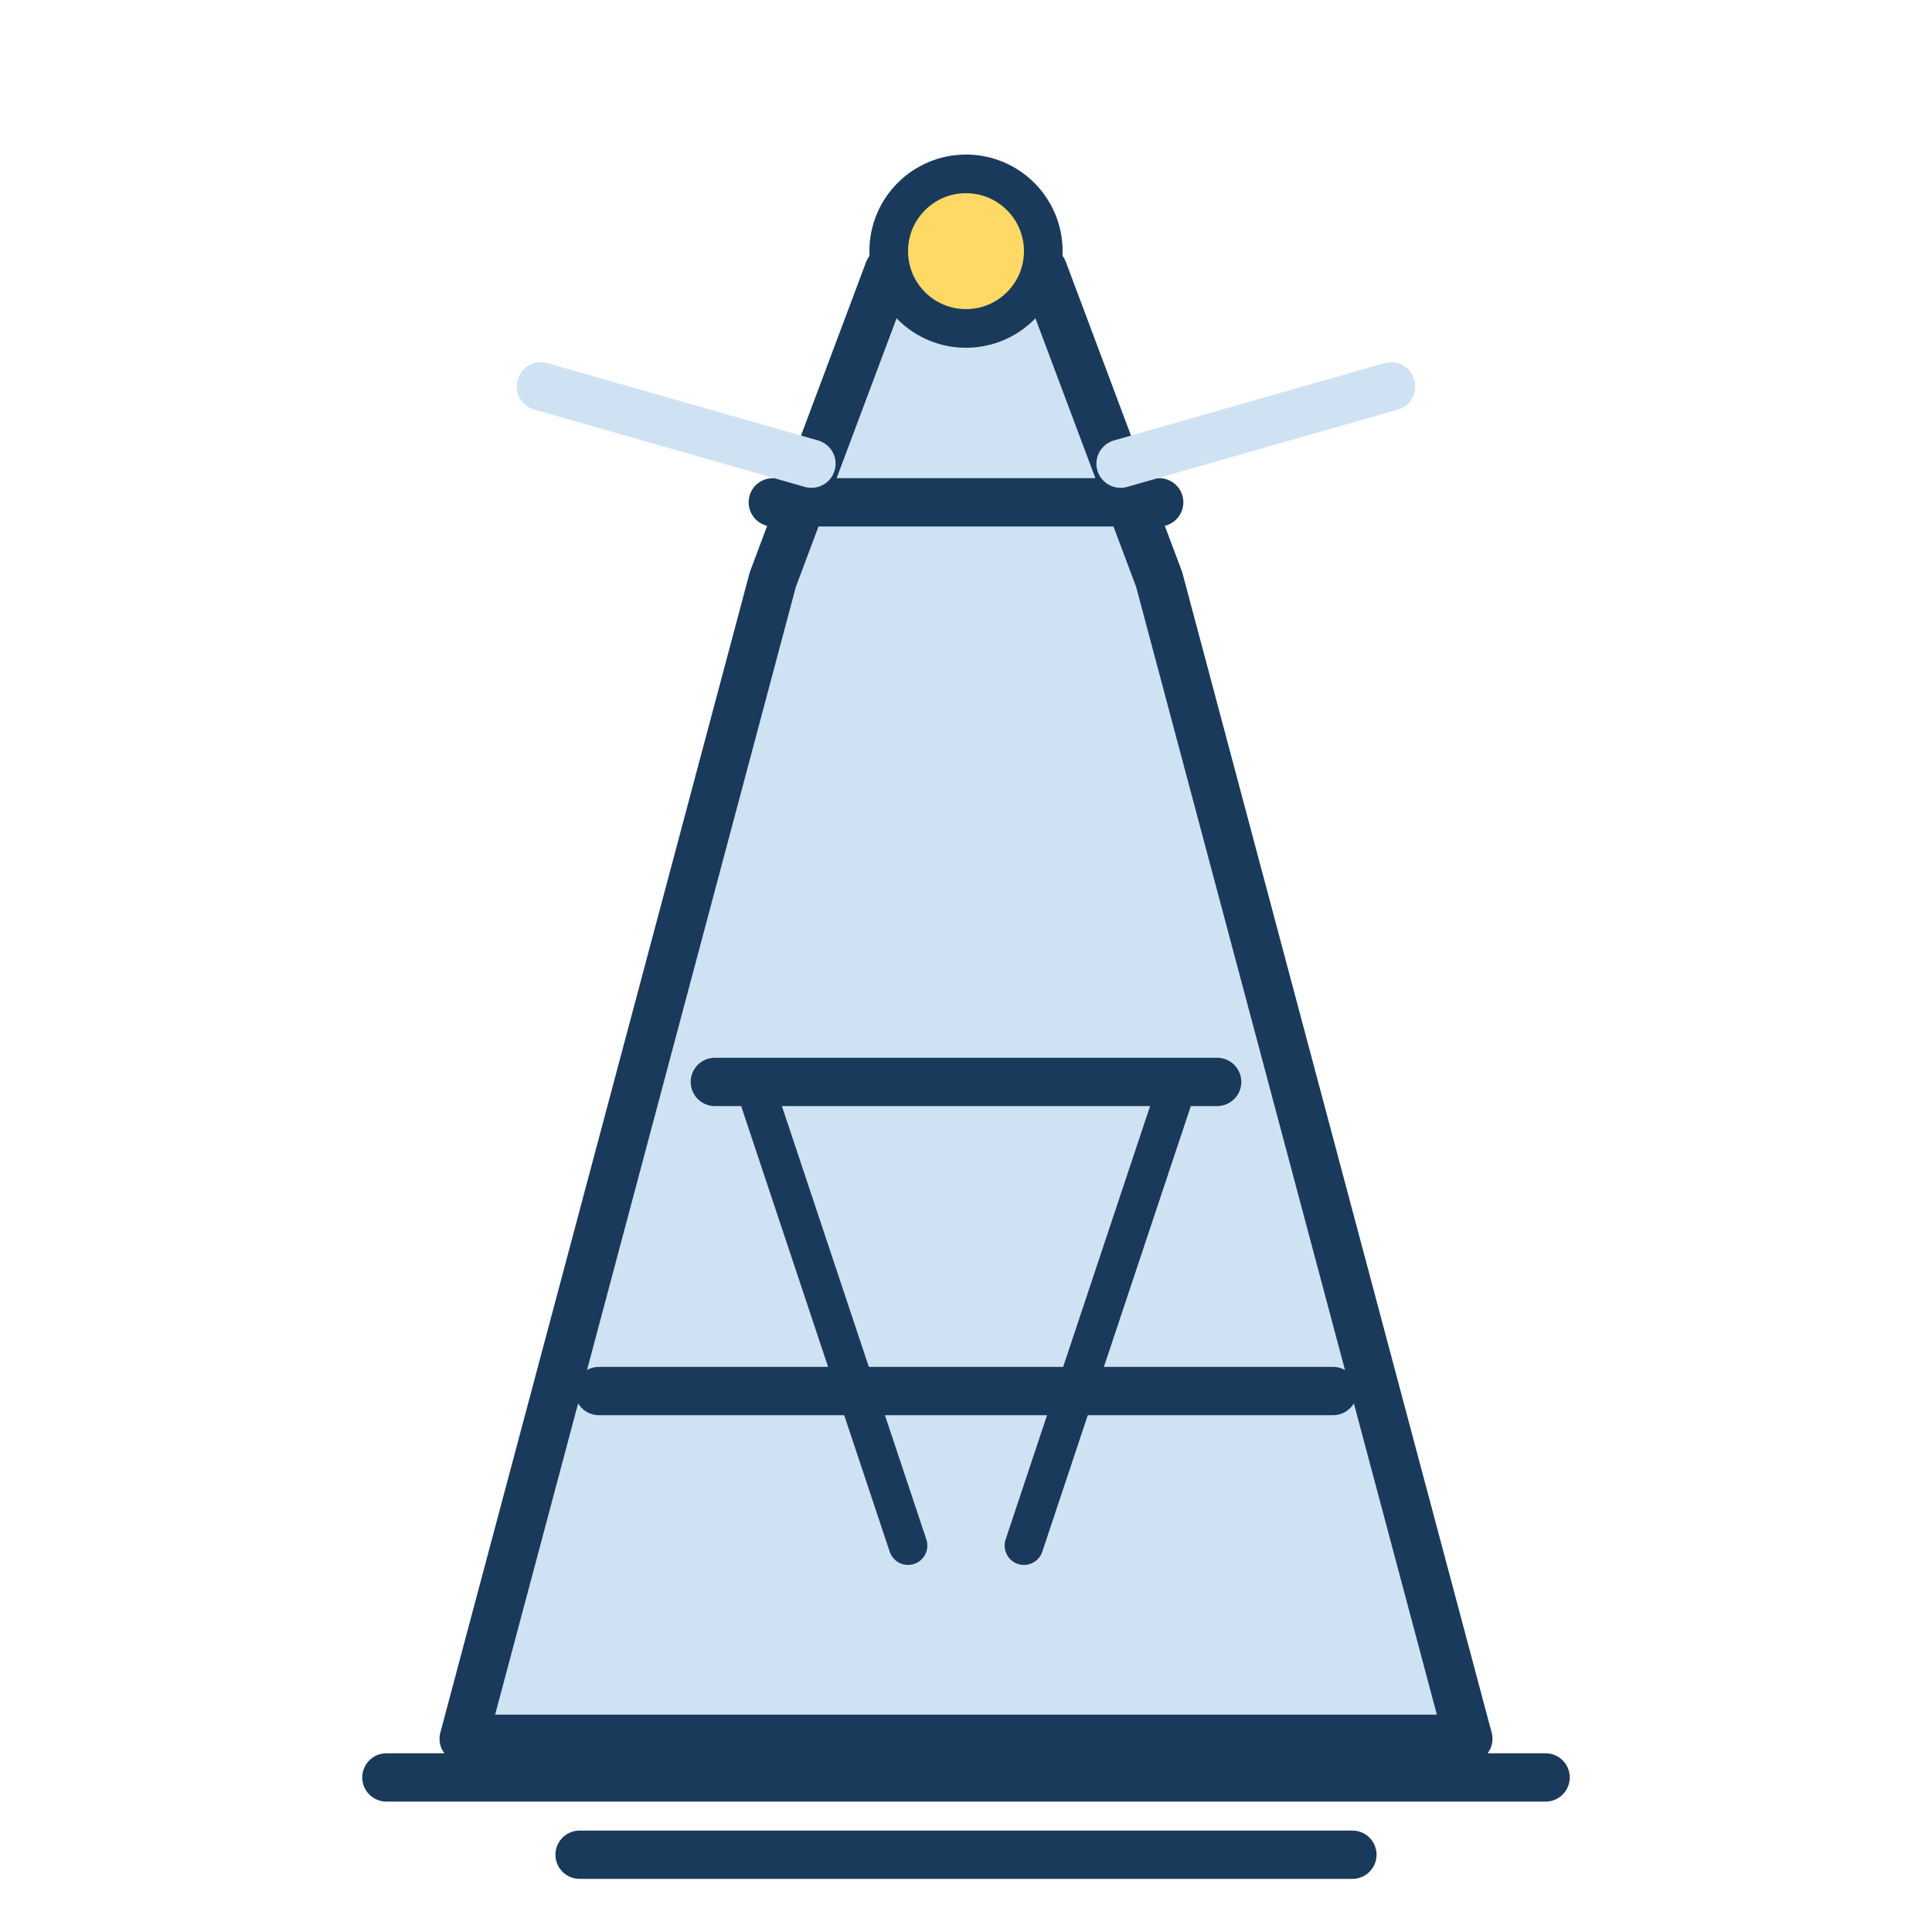
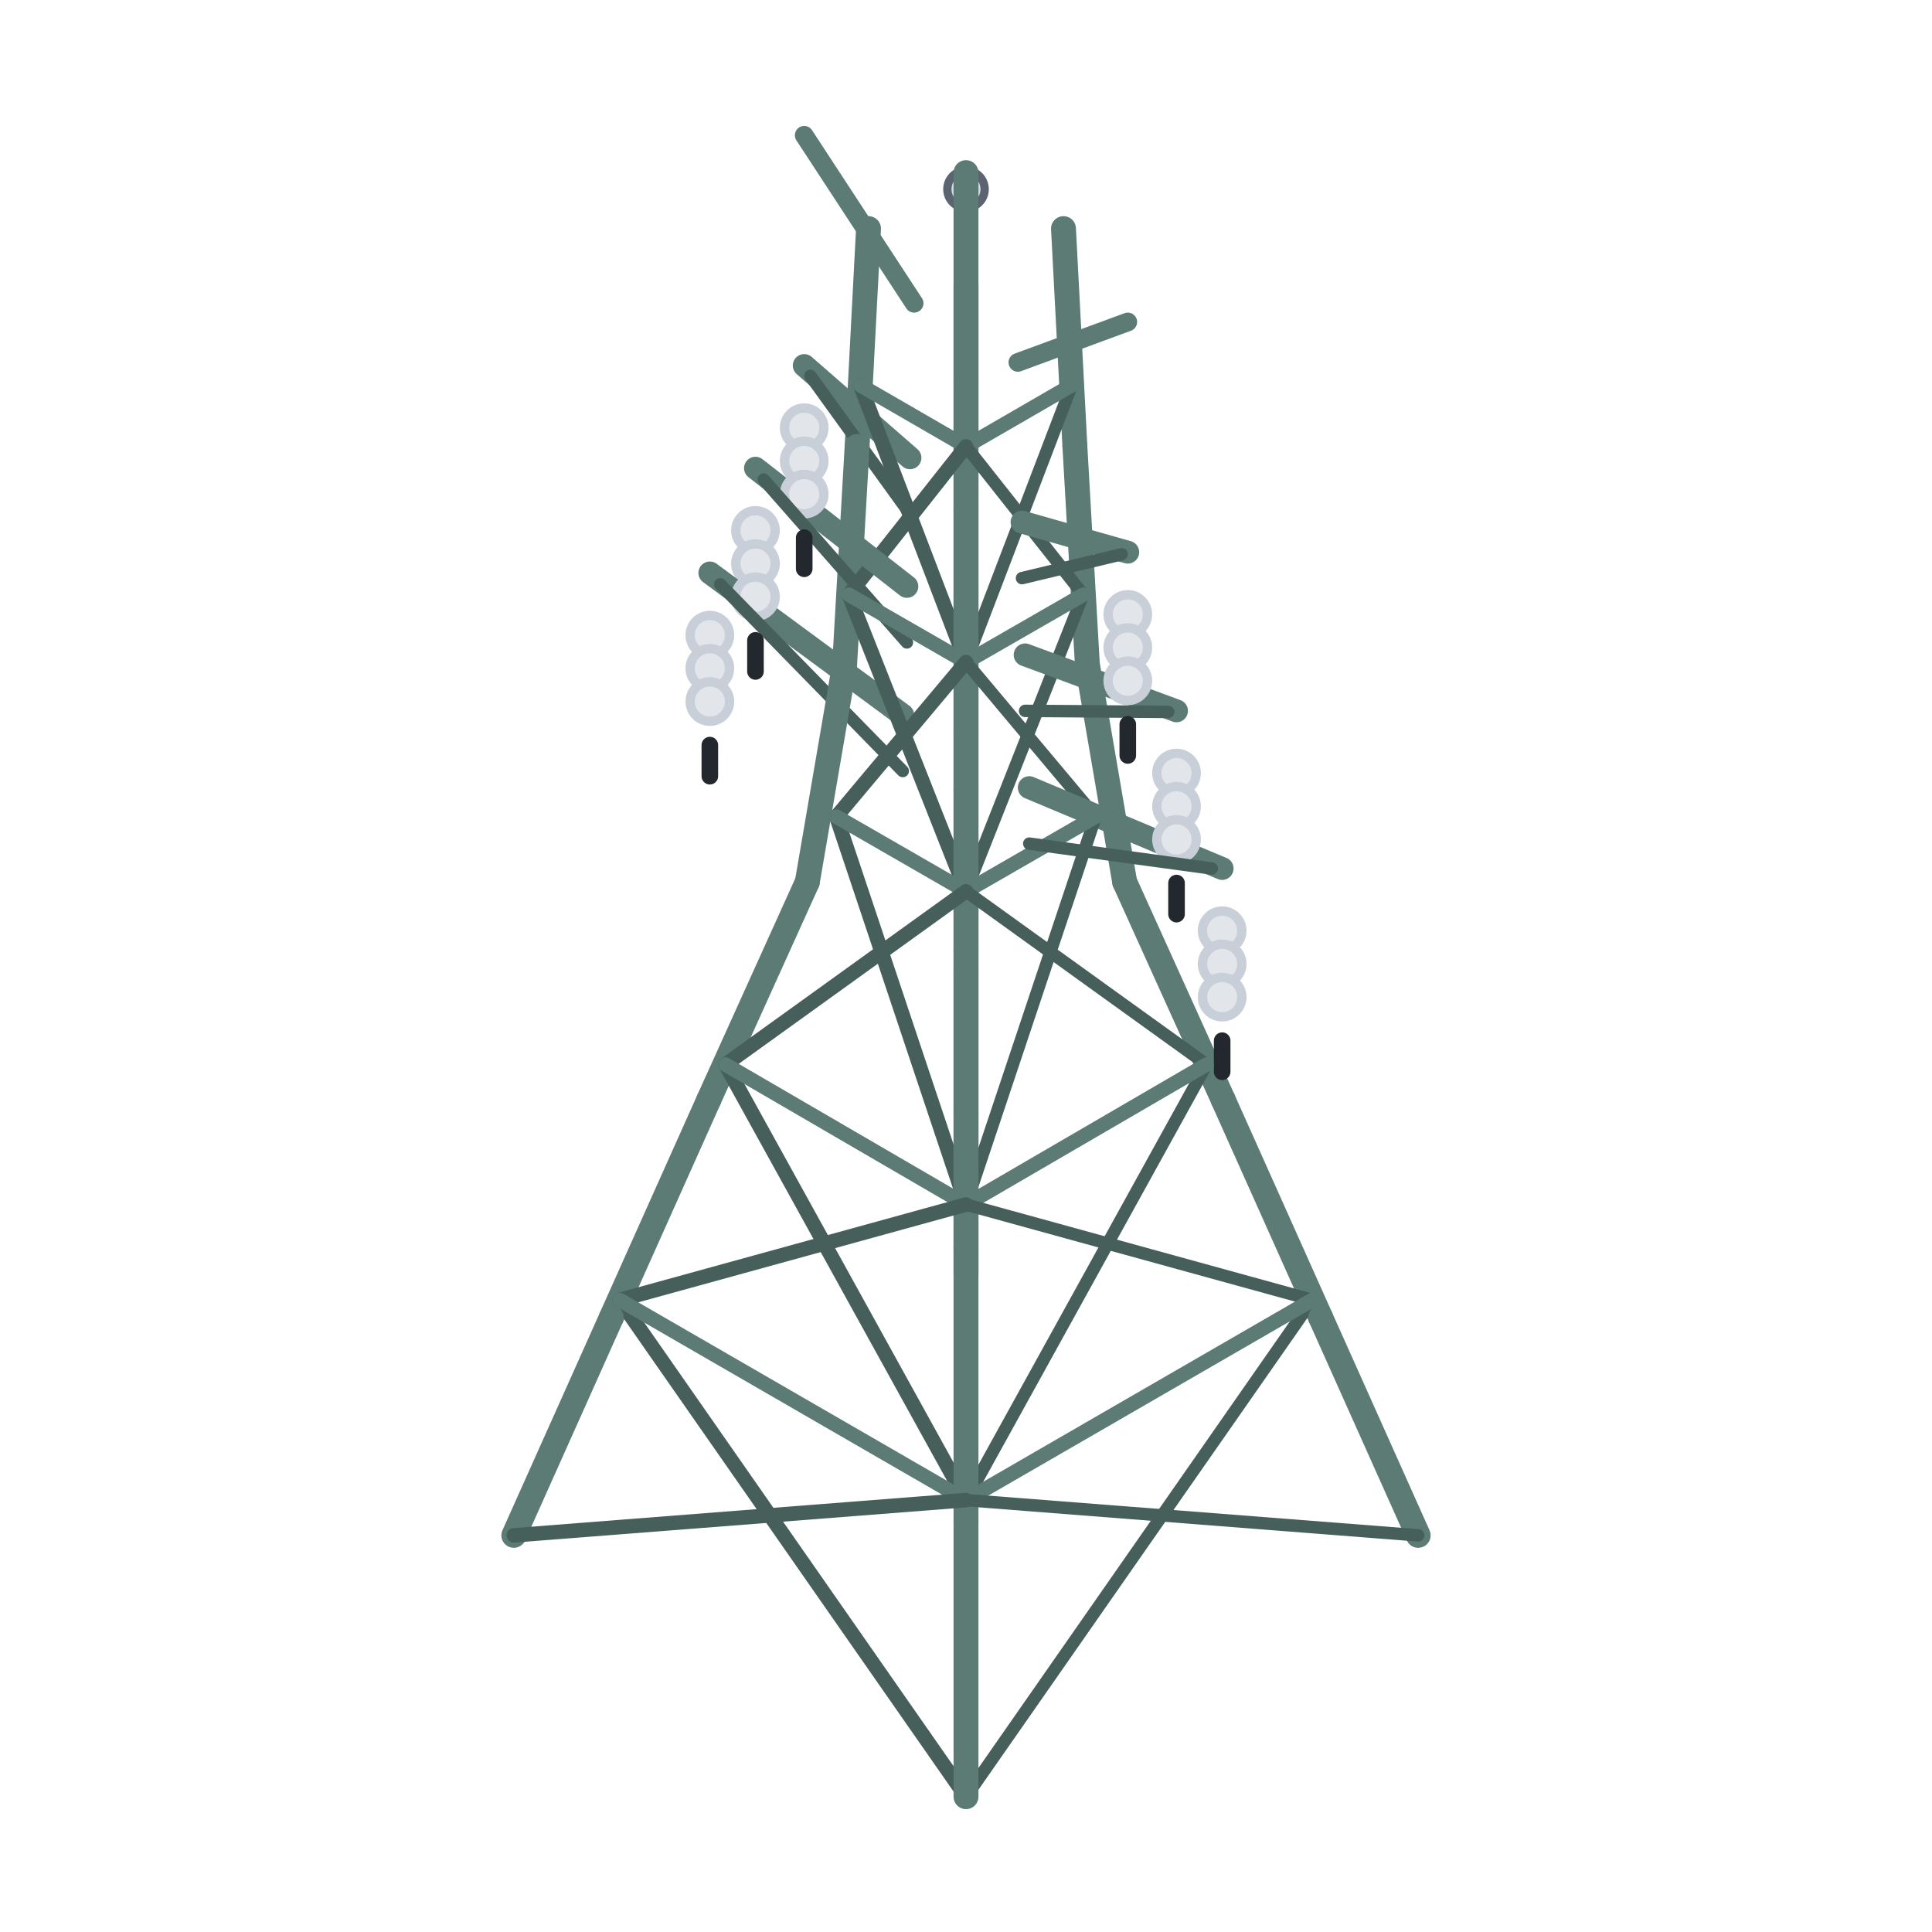
<svg xmlns="http://www.w3.org/2000/svg" viewBox="0 0 100 100" width="100" height="100">
-   <path d="M24 90 L40 30 L46 14 L54 14 L60 30 L76 90 Z" fill="#cfe2f3" stroke="#1a3a5c" stroke-width="2.5" stroke-linejoin="round" />
-   <line x1="31" y1="72" x2="69" y2="72" stroke="#1a3a5c" stroke-width="2.5" stroke-linecap="round" />
-   <line x1="37" y1="56" x2="63" y2="56" stroke="#1a3a5c" stroke-width="2.5" stroke-linecap="round" />
-   <line x1="39" y1="56" x2="47" y2="80" stroke="#1a3a5c" stroke-width="2" stroke-linecap="round" />
-   <line x1="61" y1="56" x2="53" y2="80" stroke="#1a3a5c" stroke-width="2" stroke-linecap="round" />
-   <line x1="40" y1="26" x2="60" y2="26" stroke="#1a3a5c" stroke-width="2.5" stroke-linecap="round" />
-   <line x1="28" y1="20" x2="42" y2="24" stroke="#cfe2f3" stroke-width="2.5" stroke-linecap="round" />
-   <line x1="72" y1="20" x2="58" y2="24" stroke="#cfe2f3" stroke-width="2.5" stroke-linecap="round" />
-   <line x1="20" y1="92" x2="80" y2="92" stroke="#1a3a5c" stroke-width="2.5" stroke-linecap="round" />
-   <line x1="30" y1="96" x2="70" y2="96" stroke="#1a3a5c" stroke-width="2.5" stroke-linecap="round" />
-   <circle cx="50" cy="13" r="4" fill="#ffd966" stroke="#1a3a5c" stroke-width="2" />
+   <g transform="translate(50.00 79.47) scale(0.5368)">
+     <line x1="-5.0" y1="-118.8" x2="-15.6" y2="-135.0" stroke="#5c7b74" stroke-width="1.8" stroke-linecap="round" />
+     <circle cx="0.0" cy="-129.8" r="1.8" fill="#d5dbe3" stroke="#5b6470" stroke-width="0.8" />
+     <line x1="0.0" y1="-111.1" x2="0.0" y2="-131.4" stroke="#5c7b74" stroke-width="2.4" stroke-linecap="round" />
+     <line x1="0.0" y1="-113.4" x2="0.0" y2="-129.8" stroke="#5c7b74" stroke-width="1.8" stroke-linecap="round" />
+     <line x1="-10.5" y1="-105.0" x2="-9.4" y2="-126.0" stroke="#5c7b74" stroke-width="2.4" stroke-linecap="round" />
+     <line x1="10.5" y1="-105.0" x2="9.4" y2="-126.0" stroke="#5c7b74" stroke-width="2.4" stroke-linecap="round" />
+     <line x1="0.0" y1="-98.9" x2="0.0" y2="-120.6" stroke="#5c7b74" stroke-width="2.4" stroke-linecap="round" />
+     <line x1="5.0" y1="-113.1" x2="15.6" y2="-117.0" stroke="#5c7b74" stroke-width="1.8" stroke-linecap="round" />
+     <line x1="-5.4" y1="-103.9" x2="-15.6" y2="-112.8" stroke="#5c7b74" stroke-width="2.2" stroke-linecap="round" />
+     <line x1="-5.4" y1="-98.5" x2="-15.0" y2="-111.8" stroke="#465f5a" stroke-width="1.2" stroke-linecap="round" />
+     <line x1="0.0" y1="-90.7" x2="0.0" y2="-111.1" stroke="#5c7b74" stroke-width="2.4" stroke-linecap="round" />
+     <line x1="0.0" y1="-84.2" x2="-10.2" y2="-110.9" stroke="#465f5a" stroke-width="1.4" stroke-linecap="round" />
+     <line x1="0.0" y1="-84.2" x2="10.2" y2="-110.9" stroke="#465f5a" stroke-width="1.2" stroke-linecap="round" />
+     <line x1="-10.2" y1="-110.9" x2="0.0" y2="-105.0" stroke="#5c7b74" stroke-width="1.4" stroke-linecap="round" />
+     <line x1="10.2" y1="-110.9" x2="0.0" y2="-105.0" stroke="#5c7b74" stroke-width="1.4" stroke-linecap="round" />
+     <circle cx="-15.6" cy="-106.8" r="1.9" fill="#e2e6eb" stroke="#c9cfd8" stroke-width="0.9" />
+     <circle cx="-15.6" cy="-103.6" r="1.9" fill="#e2e6eb" stroke="#c9cfd8" stroke-width="0.9" />
+     <line x1="-11.7" y1="-84.0" x2="-10.5" y2="-105.0" stroke="#5c7b74" stroke-width="2.4" stroke-linecap="round" />
+     <line x1="11.7" y1="-84.0" x2="10.5" y2="-105.0" stroke="#5c7b74" stroke-width="2.4" stroke-linecap="round" />
+     <line x1="-11.3" y1="-90.7" x2="0.0" y2="-105.0" stroke="#465f5a" stroke-width="1.4" stroke-linecap="round" />
+     <line x1="11.3" y1="-90.7" x2="0.0" y2="-105.0" stroke="#465f5a" stroke-width="1.2" stroke-linecap="round" />
+     <line x1="-5.7" y1="-91.5" x2="-20.3" y2="-102.9" stroke="#5c7b74" stroke-width="2.2" stroke-linecap="round" />
+     <circle cx="-15.6" cy="-100.4" r="1.9" fill="#e2e6eb" stroke="#c9cfd8" stroke-width="0.9" />
+     <line x1="-5.7" y1="-86.1" x2="-19.5" y2="-101.8" stroke="#465f5a" stroke-width="1.2" stroke-linecap="round" />
+     <line x1="0.0" y1="-77.3" x2="0.0" y2="-98.9" stroke="#5c7b74" stroke-width="2.4" stroke-linecap="round" />
+     <circle cx="-20.3" cy="-96.9" r="1.9" fill="#e2e6eb" stroke="#c9cfd8" stroke-width="0.9" />
+     <line x1="5.4" y1="-97.7" x2="15.6" y2="-94.8" stroke="#5c7b74" stroke-width="2.2" stroke-linecap="round" />
+     <line x1="-15.6" y1="-96.2" x2="-15.6" y2="-93.2" stroke="#23272e" stroke-width="1.6" stroke-linecap="round" />
+     <circle cx="-20.3" cy="-93.7" r="1.9" fill="#e2e6eb" stroke="#c9cfd8" stroke-width="0.9" />
+     <line x1="5.4" y1="-92.3" x2="15.0" y2="-94.6" stroke="#465f5a" stroke-width="1.2" stroke-linecap="round" />
+     <line x1="-6.1" y1="-79.1" x2="-24.7" y2="-92.8" stroke="#5c7b74" stroke-width="2.2" stroke-linecap="round" />
+     <circle cx="-20.3" cy="-90.5" r="1.9" fill="#e2e6eb" stroke="#c9cfd8" stroke-width="0.9" />
+     <line x1="-6.1" y1="-73.7" x2="-23.7" y2="-91.7" stroke="#465f5a" stroke-width="1.2" stroke-linecap="round" />
+     <line x1="0.0" y1="-71.8" x2="0.0" y2="-90.7" stroke="#5c7b74" stroke-width="2.4" stroke-linecap="round" />
+     <line x1="0.0" y1="-62.1" x2="-11.3" y2="-90.7" stroke="#465f5a" stroke-width="1.4" stroke-linecap="round" />
+     <line x1="0.0" y1="-62.1" x2="11.3" y2="-90.7" stroke="#465f5a" stroke-width="1.2" stroke-linecap="round" />
+     <line x1="-11.3" y1="-90.7" x2="0.0" y2="-84.2" stroke="#5c7b74" stroke-width="1.4" stroke-linecap="round" />
+     <line x1="11.3" y1="-90.7" x2="0.0" y2="-84.2" stroke="#5c7b74" stroke-width="1.4" stroke-linecap="round" />
+     <circle cx="15.6" cy="-88.8" r="1.9" fill="#e2e6eb" stroke="#c9cfd8" stroke-width="0.9" />
+     <circle cx="-24.7" cy="-86.8" r="1.9" fill="#e2e6eb" stroke="#c9cfd8" stroke-width="0.9" />
+     <circle cx="15.6" cy="-85.6" r="1.9" fill="#e2e6eb" stroke="#c9cfd8" stroke-width="0.9" />
+     <line x1="-20.3" y1="-86.3" x2="-20.3" y2="-83.3" stroke="#23272e" stroke-width="1.6" stroke-linecap="round" />
+     <circle cx="-24.7" cy="-83.6" r="1.9" fill="#e2e6eb" stroke="#c9cfd8" stroke-width="0.9" />
+     <line x1="5.7" y1="-84.9" x2="20.3" y2="-79.5" stroke="#5c7b74" stroke-width="2.2" stroke-linecap="round" />
+     <circle cx="15.6" cy="-82.4" r="1.9" fill="#e2e6eb" stroke="#c9cfd8" stroke-width="0.9" />
+     <line x1="-12.5" y1="-69.3" x2="0.0" y2="-84.2" stroke="#465f5a" stroke-width="1.4" stroke-linecap="round" />
+     <line x1="12.5" y1="-69.3" x2="0.0" y2="-84.2" stroke="#465f5a" stroke-width="1.2" stroke-linecap="round" />
+     <line x1="-15.3" y1="-63.0" x2="-11.7" y2="-84.0" stroke="#5c7b74" stroke-width="2.4" stroke-linecap="round" />
+     <line x1="15.3" y1="-63.0" x2="11.7" y2="-84.0" stroke="#5c7b74" stroke-width="2.4" stroke-linecap="round" />
+     <circle cx="-24.7" cy="-80.4" r="1.9" fill="#e2e6eb" stroke="#c9cfd8" stroke-width="0.9" />
+     <line x1="5.7" y1="-79.5" x2="19.5" y2="-79.4" stroke="#465f5a" stroke-width="1.2" stroke-linecap="round" />
+     <line x1="15.6" y1="-78.2" x2="15.6" y2="-75.2" stroke="#23272e" stroke-width="1.6" stroke-linecap="round" />
+     <line x1="0.0" y1="-54.2" x2="0.0" y2="-77.3" stroke="#5c7b74" stroke-width="2.4" stroke-linecap="round" />
+     <line x1="-24.7" y1="-76.2" x2="-24.7" y2="-73.2" stroke="#23272e" stroke-width="1.6" stroke-linecap="round" />
+     <circle cx="20.3" cy="-73.5" r="1.9" fill="#e2e6eb" stroke="#c9cfd8" stroke-width="0.9" />
+     <circle cx="20.3" cy="-70.3" r="1.9" fill="#e2e6eb" stroke="#c9cfd8" stroke-width="0.9" />
+     <line x1="6.1" y1="-72.1" x2="24.7" y2="-64.3" stroke="#5c7b74" stroke-width="2.2" stroke-linecap="round" />
+     <line x1="0.0" y1="-56.3" x2="0.0" y2="-71.8" stroke="#5c7b74" stroke-width="2.4" stroke-linecap="round" />
+     <line x1="0.0" y1="-31.9" x2="-12.5" y2="-69.3" stroke="#465f5a" stroke-width="1.4" stroke-linecap="round" />
+     <line x1="0.0" y1="-31.9" x2="12.5" y2="-69.3" stroke="#465f5a" stroke-width="1.2" stroke-linecap="round" />
+     <line x1="-12.5" y1="-69.3" x2="0.0" y2="-62.1" stroke="#5c7b74" stroke-width="1.4" stroke-linecap="round" />
+     <line x1="12.5" y1="-69.3" x2="0.0" y2="-62.1" stroke="#5c7b74" stroke-width="1.4" stroke-linecap="round" />
+     <circle cx="20.3" cy="-67.1" r="1.9" fill="#e2e6eb" stroke="#c9cfd8" stroke-width="0.9" />
+     <line x1="6.1" y1="-66.7" x2="23.7" y2="-64.3" stroke="#465f5a" stroke-width="1.2" stroke-linecap="round" />
+     <line x1="-24.8" y1="-42.0" x2="-15.3" y2="-63.0" stroke="#5c7b74" stroke-width="2.4" stroke-linecap="round" />
+     <line x1="24.8" y1="-42.0" x2="15.3" y2="-63.0" stroke="#5c7b74" stroke-width="2.4" stroke-linecap="round" />
+     <line x1="20.3" y1="-62.9" x2="20.3" y2="-59.9" stroke="#23272e" stroke-width="1.6" stroke-linecap="round" />
+     <line x1="-23.2" y1="-45.4" x2="0.0" y2="-62.1" stroke="#465f5a" stroke-width="1.4" stroke-linecap="round" />
+     <line x1="23.2" y1="-45.4" x2="0.0" y2="-62.1" stroke="#465f5a" stroke-width="1.2" stroke-linecap="round" />
+     <circle cx="24.7" cy="-58.3" r="1.9" fill="#e2e6eb" stroke="#c9cfd8" stroke-width="0.9" />
+     <circle cx="24.7" cy="-55.1" r="1.9" fill="#e2e6eb" stroke="#c9cfd8" stroke-width="0.9" />
+     <line x1="0.0" y1="-40.7" x2="0.0" y2="-56.3" stroke="#5c7b74" stroke-width="2.4" stroke-linecap="round" />
+     <line x1="0.0" y1="-27.7" x2="0.0" y2="-54.2" stroke="#5c7b74" stroke-width="2.4" stroke-linecap="round" />
+     <circle cx="24.7" cy="-51.9" r="1.9" fill="#e2e6eb" stroke="#c9cfd8" stroke-width="0.9" />
+     <line x1="24.7" y1="-47.7" x2="24.7" y2="-44.7" stroke="#23272e" stroke-width="1.6" stroke-linecap="round" />
+     <line x1="0.0" y1="-3.4" x2="-23.2" y2="-45.4" stroke="#465f5a" stroke-width="1.4" stroke-linecap="round" />
+     <line x1="0.0" y1="-3.4" x2="23.2" y2="-45.4" stroke="#465f5a" stroke-width="1.2" stroke-linecap="round" />
+     <line x1="-23.2" y1="-45.4" x2="0.0" y2="-31.9" stroke="#5c7b74" stroke-width="1.4" stroke-linecap="round" />
+     <line x1="23.2" y1="-45.4" x2="0.0" y2="-31.9" stroke="#5c7b74" stroke-width="1.4" stroke-linecap="round" />
+     <line x1="-34.2" y1="-21.0" x2="-24.8" y2="-42.0" stroke="#5c7b74" stroke-width="2.4" stroke-linecap="round" />
+     <line x1="34.2" y1="-21.0" x2="24.8" y2="-42.0" stroke="#5c7b74" stroke-width="2.4" stroke-linecap="round" />
+     <line x1="0.0" y1="-25.2" x2="0.0" y2="-40.7" stroke="#5c7b74" stroke-width="2.4" stroke-linecap="round" />
+     <line x1="-33.4" y1="-22.7" x2="0.0" y2="-31.9" stroke="#465f5a" stroke-width="1.4" stroke-linecap="round" />
+     <line x1="33.4" y1="-22.7" x2="0.0" y2="-31.9" stroke="#465f5a" stroke-width="1.2" stroke-linecap="round" />
+     <line x1="0.0" y1="-1.3" x2="0.0" y2="-27.7" stroke="#5c7b74" stroke-width="2.4" stroke-linecap="round" />
+     <line x1="0.0" y1="25.2" x2="-33.4" y2="-22.7" stroke="#465f5a" stroke-width="1.4" stroke-linecap="round" />
+     <line x1="0.0" y1="25.2" x2="33.4" y2="-22.7" stroke="#465f5a" stroke-width="1.2" stroke-linecap="round" />
+     <line x1="-33.4" y1="-22.7" x2="0.0" y2="-3.4" stroke="#5c7b74" stroke-width="1.4" stroke-linecap="round" />
+     <line x1="33.4" y1="-22.7" x2="0.0" y2="-3.4" stroke="#5c7b74" stroke-width="1.4" stroke-linecap="round" />
+     <line x1="-43.6" y1="0.0" x2="-34.2" y2="-21.0" stroke="#5c7b74" stroke-width="2.4" stroke-linecap="round" />
+     <line x1="43.6" y1="0.0" x2="34.2" y2="-21.0" stroke="#5c7b74" stroke-width="2.4" stroke-linecap="round" />
+     <line x1="-43.6" y1="0.0" x2="0.0" y2="-3.4" stroke="#465f5a" stroke-width="1.4" stroke-linecap="round" />
+     <line x1="43.6" y1="0.0" x2="0.0" y2="-3.4" stroke="#465f5a" stroke-width="1.2" stroke-linecap="round" />
+     <line x1="0.0" y1="25.2" x2="0.0" y2="-1.3" stroke="#5c7b74" stroke-width="2.4" stroke-linecap="round" />
+   </g>
</svg>
